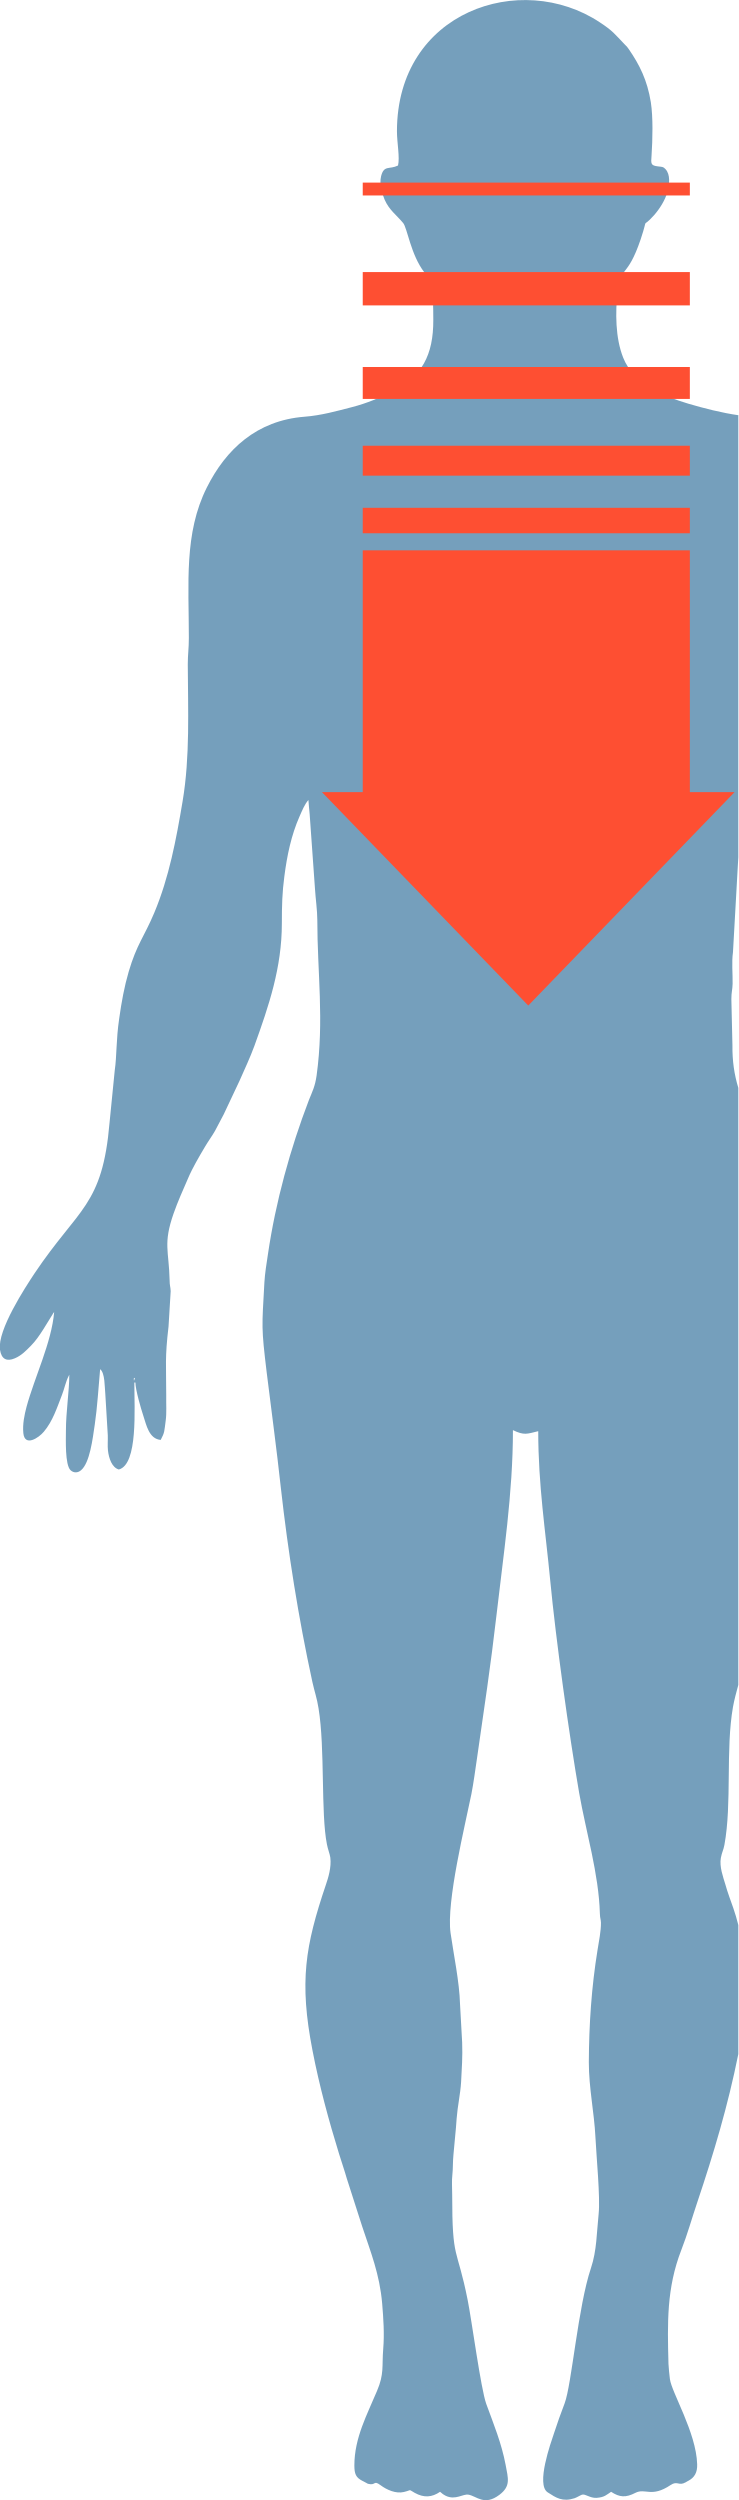
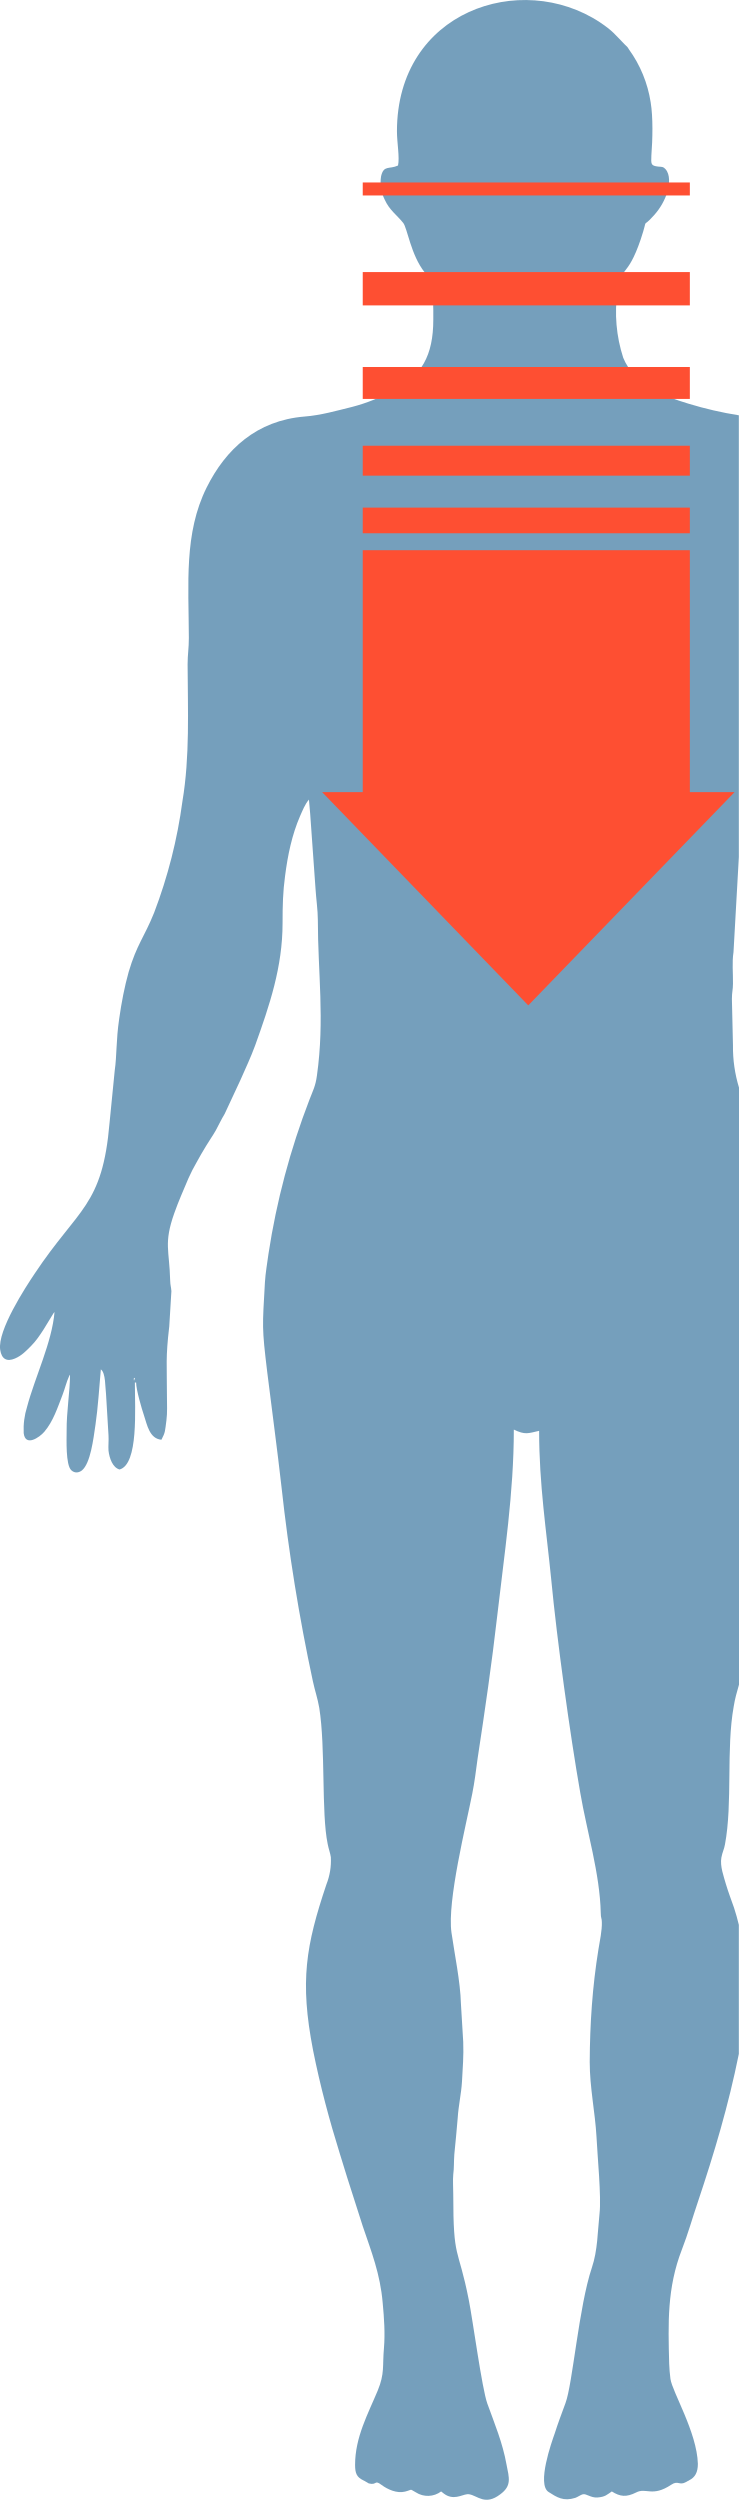
- <svg xmlns="http://www.w3.org/2000/svg" xml:space="preserve" width="100%" height="100%" version="1.1" style="shape-rendering:geometricPrecision; text-rendering:geometricPrecision; image-rendering:optimizeQuality; fill-rule:evenodd; clip-rule:evenodd" viewBox="0 0 4.147 14.032">
-   <defs>
-     <style type="text/css">
-    
-     .fil0 {fill:#759FBC}
-     .fil1 {fill:#FE4F32}
-    
-   </style>
-   </defs>
-   <g id="Camada_x0020_1">
-     <path class="fil0" d="M0.751 7.741c0,-0.016 0.01,-0.001 0.004,0 -0,0 -0.004,0.017 -0.004,0zm3.396 -5.41c-0.098,-0.014 -0.198,-0.04 -0.283,-0.065 -0.146,-0.043 -0.31,-0.116 -0.366,-0.258 -0.045,-0.113 -0.044,-0.254 -0.032,-0.374 0.014,-0.141 0.054,-0.066 0.13,-0.291 0.048,-0.144 -0.002,-0.049 0.075,-0.135 0.03,-0.034 0.063,-0.084 0.076,-0.134 0.01,-0.04 0.017,-0.094 -0.012,-0.125 -0.013,-0.014 -0.018,-0.012 -0.041,-0.015 -0.041,-0.005 -0.041,-0.013 -0.037,-0.061 0.006,-0.091 0.009,-0.215 -0.004,-0.299 -0.02,-0.125 -0.064,-0.211 -0.123,-0.297 -0.011,-0.016 -0.01,-0.014 -0.023,-0.027 -0.056,-0.058 -0.066,-0.076 -0.141,-0.125 -0.442,-0.293 -1.138,-0.062 -1.138,0.612 0,0.064 0.017,0.147 0.006,0.192 -0.049,0.024 -0.079,-0.004 -0.095,0.06 -0.011,0.046 0.005,0.096 0.02,0.132 0.026,0.059 0.066,0.085 0.104,0.131 0.023,0.028 0.043,0.179 0.119,0.277 0.011,0.015 0.025,0.023 0.032,0.042 0.02,0.055 0.017,0.163 0.018,0.224 0.001,0.199 -0.065,0.32 -0.229,0.402 -0.07,0.035 -0.142,0.066 -0.227,0.088 -0.085,0.022 -0.174,0.047 -0.267,0.054 -0.268,0.021 -0.441,0.183 -0.548,0.397 -0.129,0.257 -0.101,0.54 -0.101,0.845 0,0.059 -0.006,0.092 -0.006,0.148 0.001,0.254 0.013,0.518 -0.029,0.768 -0.036,0.215 -0.076,0.428 -0.159,0.626 -0.057,0.136 -0.098,0.175 -0.144,0.332 -0.024,0.082 -0.04,0.169 -0.053,0.262 -0.018,0.123 -0.013,0.209 -0.025,0.291l-0.029 0.292c-0.04,0.471 -0.174,0.478 -0.421,0.847 -0.051,0.077 -0.21,0.319 -0.194,0.429 0.008,0.054 0.039,0.067 0.083,0.048 0.038,-0.016 0.063,-0.043 0.09,-0.07 0.027,-0.027 0.049,-0.06 0.069,-0.091l0.052 -0.084c0.008,-0.013 0.002,-0.005 0.01,-0.015 -0.014,0.17 -0.11,0.366 -0.155,0.532 -0.012,0.045 -0.023,0.099 -0.018,0.148 0.008,0.079 0.087,0.026 0.115,-0.008 0.05,-0.059 0.074,-0.135 0.102,-0.207 0.013,-0.033 0.021,-0.074 0.037,-0.105 0.001,-0.001 0.002,-0.003 0.002,-0.004 0,-0.001 0.001,-0.003 0.002,-0.004 0,0.093 -0.019,0.207 -0.019,0.315 0,0.047 -0.006,0.191 0.026,0.221 0.018,0.017 0.042,0.015 0.059,0 0.049,-0.041 0.065,-0.175 0.077,-0.257 0.014,-0.094 0.021,-0.21 0.03,-0.31 0.028,0.021 0.025,0.102 0.029,0.138l0.014 0.233c0.001,0.027 -0.002,0.059 0.001,0.086 0.005,0.043 0.022,0.095 0.061,0.106 0.108,-0.029 0.087,-0.339 0.087,-0.488l0.006 0c0,0.04 0.032,0.149 0.044,0.185 0.018,0.054 0.032,0.131 0.098,0.137 0.023,-0.043 0.02,-0.049 0.028,-0.108 0.006,-0.044 0.002,-0.094 0.003,-0.14 0,-0.175 -0.008,-0.21 0.013,-0.389l0.012 -0.198c-0.001,-0.026 -0.006,-0.03 -0.006,-0.062 -0.004,-0.167 -0.037,-0.203 0.022,-0.373 0.025,-0.071 0.052,-0.13 0.081,-0.197 0.012,-0.029 0.031,-0.066 0.045,-0.091 0.017,-0.03 0.033,-0.059 0.052,-0.09 0.019,-0.032 0.038,-0.057 0.055,-0.087 0.018,-0.033 0.031,-0.06 0.049,-0.093l0.089 -0.189c0.029,-0.066 0.058,-0.127 0.083,-0.195 0.081,-0.225 0.154,-0.439 0.154,-0.687 -0,-0.101 0.002,-0.174 0.014,-0.264 0.015,-0.117 0.039,-0.232 0.085,-0.336 0.014,-0.031 0.027,-0.066 0.05,-0.093 0.002,0.022 0.004,0.052 0.007,0.079l0.03 0.421c0.003,0.05 0.013,0.122 0.013,0.173 0,0.297 0.039,0.561 -0.004,0.874 -0.009,0.062 -0.023,0.087 -0.043,0.137 -0.105,0.274 -0.187,0.572 -0.23,0.865 -0.008,0.052 -0.017,0.108 -0.02,0.159 -0.014,0.254 -0.018,0.249 0.013,0.506 0.026,0.212 0.056,0.431 0.079,0.644 0.041,0.366 0.099,0.732 0.177,1.091 0.012,0.055 0.026,0.092 0.035,0.15 0.037,0.227 0.012,0.587 0.047,0.763 0.005,0.027 0.016,0.053 0.019,0.074 0.007,0.055 -0.012,0.115 -0.025,0.153 -0.116,0.344 -0.15,0.543 -0.075,0.93 0.039,0.202 0.093,0.398 0.149,0.58 0.014,0.046 0.031,0.094 0.043,0.137l0.087 0.271c0.048,0.145 0.098,0.268 0.112,0.432 0.007,0.085 0.013,0.17 0.006,0.254 -0.008,0.101 0.006,0.141 -0.035,0.237 -0.054,0.13 -0.127,0.262 -0.127,0.418 0,0.048 0.009,0.068 0.044,0.086 0.001,0.001 0.003,0.001 0.004,0.002 0.001,0.001 0.003,0.001 0.004,0.002l0.024 0.013c0.047,0.012 0.029,-0.023 0.071,0.008 0.035,0.026 0.086,0.049 0.131,0.038 0.047,-0.011 0.022,-0.017 0.061,0.005 0.052,0.029 0.097,0.025 0.142,-0.006 0.01,0.009 0.019,0.016 0.033,0.023 0.054,0.025 0.095,-0.012 0.126,-0.007 0.047,0.008 0.089,0.065 0.174,0.001 0.065,-0.049 0.049,-0.092 0.035,-0.168 -0.023,-0.122 -0.067,-0.228 -0.109,-0.343 -0.03,-0.084 -0.081,-0.467 -0.104,-0.582 -0.061,-0.307 -0.087,-0.212 -0.087,-0.593 0,-0.033 -0.003,-0.079 0.001,-0.11 0.004,-0.035 0.002,-0.072 0.006,-0.112 0.005,-0.065 0.014,-0.137 0.018,-0.204 0.005,-0.068 0.021,-0.138 0.025,-0.204 0.004,-0.075 0.009,-0.145 0.006,-0.223l-0.012 -0.216c-0.003,-0.121 -0.036,-0.279 -0.053,-0.398 -0.025,-0.175 0.082,-0.607 0.117,-0.781 0.012,-0.061 0.021,-0.131 0.031,-0.198 0.038,-0.263 0.079,-0.536 0.109,-0.8 0.039,-0.342 0.093,-0.688 0.093,-1.044 0.064,0.031 0.079,0.021 0.142,0.006 0,0.303 0.041,0.562 0.067,0.835 0.032,0.336 0.106,0.867 0.163,1.197 0.038,0.217 0.11,0.452 0.116,0.676 0.001,0.029 0.005,0.028 0.006,0.05 0.001,0.045 -0.012,0.11 -0.019,0.153 -0.034,0.209 -0.048,0.417 -0.049,0.631 -0,0.145 0.03,0.28 0.037,0.42 0.005,0.107 0.028,0.338 0.018,0.432 -0.011,0.102 -0.01,0.205 -0.043,0.303 -0.073,0.217 -0.108,0.654 -0.148,0.76 -0.021,0.054 -0.041,0.111 -0.06,0.169 -0.017,0.051 -0.102,0.287 -0.035,0.33 0.048,0.031 0.083,0.055 0.151,0.033 0.014,-0.005 0.031,-0.016 0.042,-0.02 0.02,-0.005 0.044,0.02 0.081,0.018 0.045,-0.003 0.056,-0.017 0.082,-0.034 0.047,0.031 0.082,0.034 0.136,0.006 0.057,-0.029 0.089,0.029 0.198,-0.044 0.039,-0.026 0.045,0.007 0.084,-0.015l0.012 -0.007c0.001,-0.001 0.003,-0.001 0.004,-0.002 0.034,-0.018 0.051,-0.047 0.049,-0.093 -0.005,-0.177 -0.144,-0.404 -0.153,-0.478 -0.003,-0.025 -0.007,-0.063 -0.008,-0.085 -0.006,-0.23 -0.011,-0.425 0.072,-0.639 0.034,-0.087 0.06,-0.18 0.09,-0.269 0.092,-0.274 0.171,-0.538 0.23,-0.831l0 -0.724c-0.008,-0.032 -0.017,-0.064 -0.028,-0.095 -0.015,-0.043 -0.032,-0.087 -0.045,-0.134 -0.012,-0.04 -0.034,-0.099 -0.025,-0.148 0.006,-0.032 0.015,-0.045 0.02,-0.073 0.043,-0.235 0.006,-0.534 0.048,-0.774 0.008,-0.044 0.019,-0.083 0.03,-0.124l0 -3.351c-0.023,-0.076 -0.034,-0.152 -0.033,-0.238l-0.006 -0.26c-0,-0.04 0.006,-0.05 0.007,-0.086 0.001,-0.058 -0.006,-0.121 0.002,-0.177l0.03 -0.534 0 -2.48z" />
-     <path class="fil1" d="M1.808 4.446l0.228 0 0 -1.357 1.836 0 0 1.357 0.251 0 -1.158 1.198 -1.158 -1.198zm0.228 -1.453l0 -0.143 1.836 0 0 0.143 -1.836 0zm0 -0.323l0 -0.168 1.836 0 0 0.168 -1.836 0zm0 -0.431l0 -0.179 1.836 0 0 0.179 -1.836 0zm0 -0.525l0 -0.187 1.836 0 0 0.187 -1.836 0zm0 -0.617l0 -0.072 1.836 0 0 0.072 -1.836 0z" />
-   </g>
+ <svg xmlns="http://www.w3.org/2000/svg" width="100%" height="100%" fill-rule="evenodd" clip-rule="evenodd" image-rendering="optimizeQuality" shape-rendering="geometricPrecision" text-rendering="geometricPrecision" version="1.1" viewBox="0 0 4.147 14.032" xml:space="preserve">
+   <path fill="#759fbc" d="M.751 7.741c0-.016.01-.001.004 0 0 0-.004.017-.004 0zm3.396-5.41a2.079 2.079 0 0 1-.282-.065c-.147-.043-.31-.116-.367-.258a.828.828 0 0 1-.032-.374c.014-.14.054-.066.13-.29.048-.144-.002-.049.075-.136a.355.355 0 0 0 .076-.134c.01-.04.016-.094-.012-.125-.013-.014-.018-.012-.041-.014-.041-.005-.04-.013-.038-.062.007-.09.01-.215-.004-.299A.685.685 0 0 0 3.53.277C3.52.26 3.52.263 3.507.25 3.45.192 3.44.174 3.367.125 2.923-.168 2.228.062 2.228.737c0 .064.016.147.006.192-.05.023-.08-.004-.095.06a.215.215 0 0 0 .02.131c.027.06.067.085.104.131.023.028.043.18.12.277.01.015.024.024.031.042.02.055.018.163.018.224 0 .2-.065.32-.23.402-.069.035-.141.066-.226.088-.086.021-.175.047-.267.054-.268.022-.442.183-.549.398-.128.257-.101.54-.1.845 0 .058-.007.092-.007.148.001.254.013.518-.029.768a2.787 2.787 0 0 1-.159.626C.81 5.26.768 5.3.722 5.456c-.023.082-.04.17-.053.262-.018.123-.013.208-.025.29l-.029.293c-.04.471-.174.477-.42.847-.051.076-.21.319-.194.428.008.054.039.068.083.049.038-.016.064-.044.09-.07.028-.028.05-.061.07-.092l.052-.085c.008-.012.002-.005.01-.014-.014.17-.11.366-.154.532a.425.425 0 0 0-.019.148c.009.078.088.025.116-.008.05-.059.074-.135.102-.207.013-.033.022-.073.037-.105L.39 7.72l.003-.004c0 .093-.02.207-.019.316 0 .047-.006.19.026.22.019.018.042.015.06.001.048-.04.064-.175.076-.257.014-.095.021-.21.03-.31.028.02.024.102.029.137l.014.233c.002.028-.002.06 0 .086.005.043.023.095.062.106.107-.029.086-.34.086-.488h.007c0 .04.032.149.044.184.018.054.031.131.098.137.023-.043.02-.05.028-.108.006-.044.003-.093.003-.14 0-.174-.008-.21.013-.388l.012-.198C.96 7.22.956 7.217.955 7.185.951 7.017.918 6.98.978 6.81c.025-.071.052-.13.08-.197a.928.928 0 0 1 .046-.09c.017-.03.033-.06.052-.09.019-.032.038-.058.055-.088.018-.033.03-.06.05-.093l.088-.189c.029-.066.058-.127.083-.195.081-.226.154-.44.154-.687 0-.101.002-.175.014-.264.015-.118.039-.232.084-.336.014-.031.027-.066.05-.093l.007.08.03.421c.003.05.013.122.013.173 0 .297.039.561-.005.874-.008.061-.023.086-.042.136a4.13 4.13 0 0 0-.23.865c-.007.052-.017.109-.02.16-.014.253-.018.248.013.505.026.212.056.43.08.644.04.366.099.732.176 1.09.012.056.026.093.036.15.036.227.011.588.047.763.005.027.015.053.018.075a.363.363 0 0 1-.025.153c-.115.343-.15.542-.075.93.04.201.093.397.15.58l.042.136.087.272c.049.145.098.267.112.431.008.086.014.17.007.254-.009.101.005.141-.035.238-.054.13-.127.261-.127.417 0 .048.01.069.045.086l.004.002.004.002.024.014c.047.012.03-.023.071.008.035.026.086.049.132.038.047-.012.022-.017.061.004a.124.124 0 0 0 .142-.005c.01.008.019.016.033.023.053.025.095-.013.125-.007.047.008.089.065.174 0 .065-.048.05-.091.035-.167-.022-.123-.067-.229-.108-.343-.03-.084-.081-.467-.104-.582-.061-.308-.087-.213-.087-.593 0-.033-.003-.08 0-.11.005-.036.003-.073.006-.113.006-.065.014-.137.019-.204.004-.067.02-.137.024-.204.004-.075.01-.145.007-.223l-.013-.216c-.003-.121-.036-.279-.053-.398-.025-.176.083-.607.117-.781.012-.06.021-.13.03-.198.04-.262.08-.536.11-.8.039-.342.093-.688.093-1.044.064.031.08.021.142.007 0 .302.041.561.068.835.032.336.105.867.163 1.197.037.217.11.452.115.675 0 .029.006.028.006.05.002.045-.012.11-.019.153-.034.21-.048.417-.049.632 0 .145.03.28.038.42.005.107.028.338.017.432-.011.102-.01.205-.043.303-.073.217-.108.654-.148.76-.02.055-.042.112-.06.169-.018.051-.102.287-.035.33.047.03.083.054.15.033.014-.005.03-.017.042-.02.02-.005.044.02.081.018.046-.003.056-.017.082-.034.047.03.082.033.136.006.057-.03.09.028.198-.044.039-.026.044.007.083-.015l.012-.007c.002 0 .003 0 .004-.002.035-.017.05-.046.05-.093-.005-.177-.144-.404-.154-.477a.957.957 0 0 1-.007-.085c-.006-.23-.012-.425.071-.64.034-.087.06-.18.09-.268.092-.275.171-.539.23-.831v-.724a1.198 1.198 0 0 0-.027-.096c-.015-.043-.032-.087-.046-.134-.011-.04-.034-.1-.025-.148.006-.032.015-.045.02-.073.044-.235.006-.534.049-.774.007-.044.018-.083.03-.124v-3.35a.78.78 0 0 1-.034-.238l-.006-.26c0-.04.006-.05.006-.086.001-.058-.006-.12.003-.177l.03-.534v-2.48z" />
+   <path fill="#fe4f32" d="M1.808 4.446h.228V3.088h1.836v1.358h.251L2.965 5.643 1.808 4.446zm.228-1.453v-.144h1.836v.144H2.036zm0-.323v-.168h1.836v.168H2.036zm0-.431V2.06h1.836v.179H2.036zm0-.525v-.187h1.836v.187H2.036zm0-.617v-.073h1.836v.073H2.036z" />
</svg>
